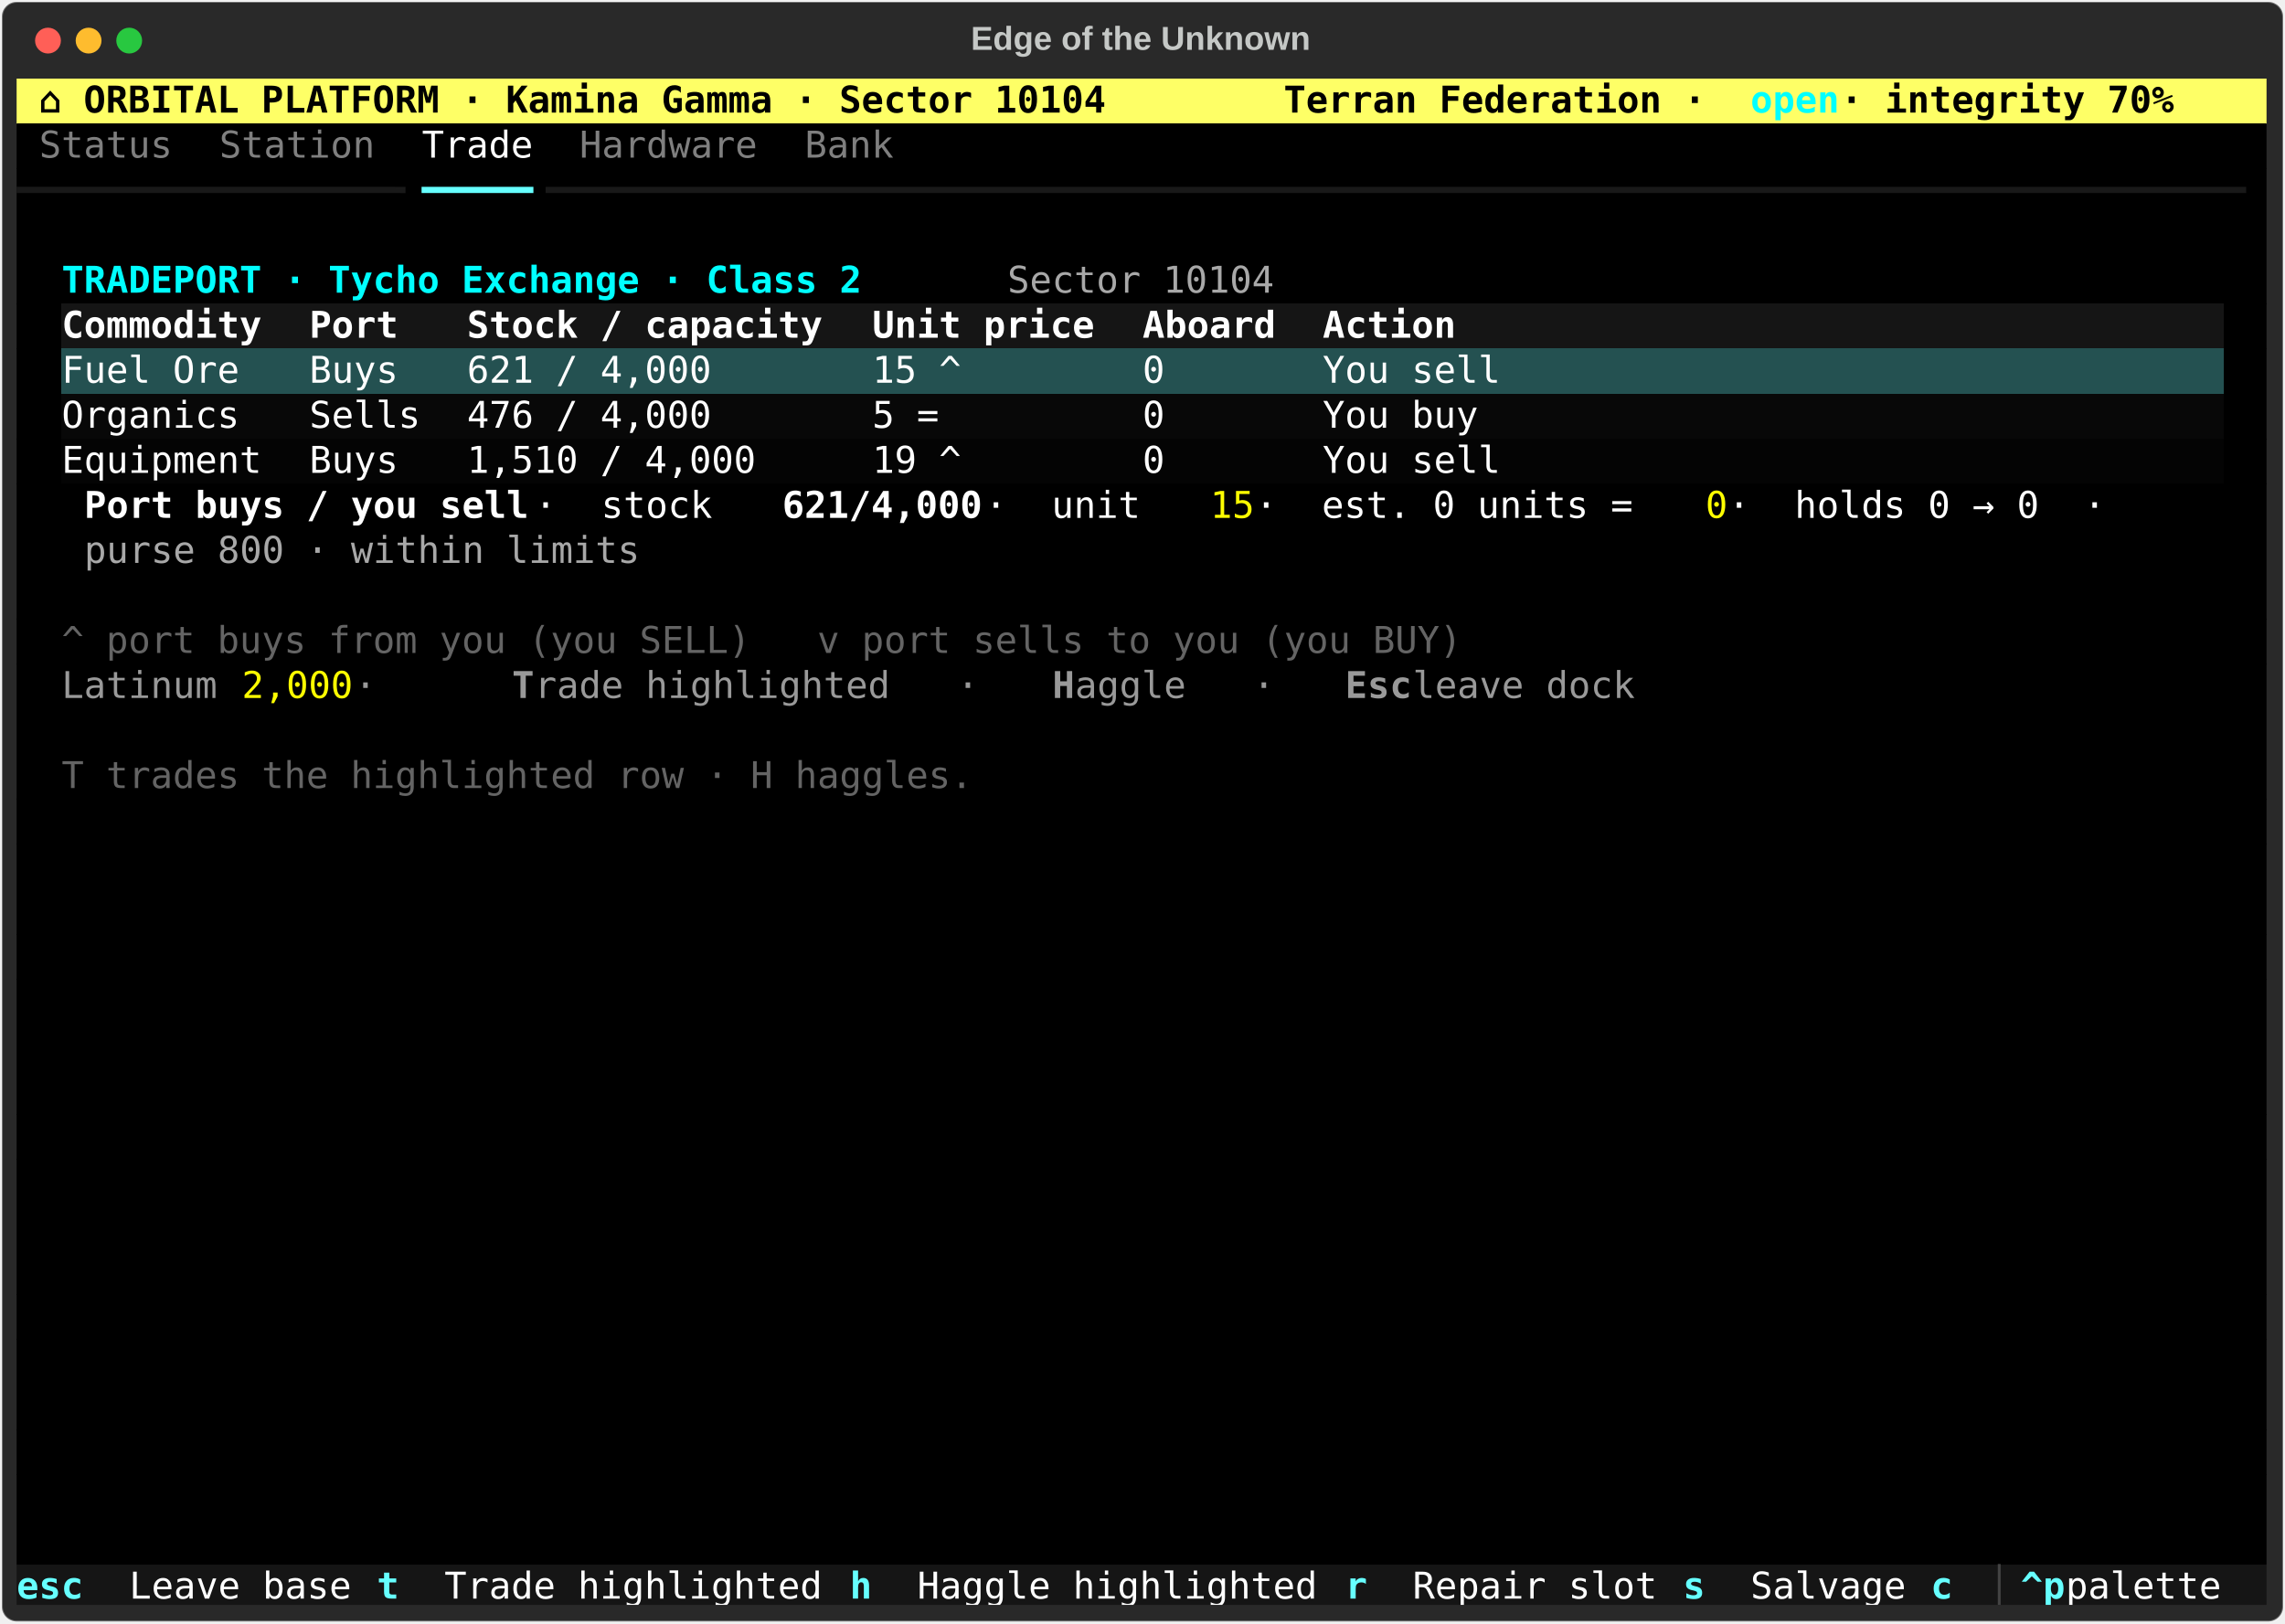
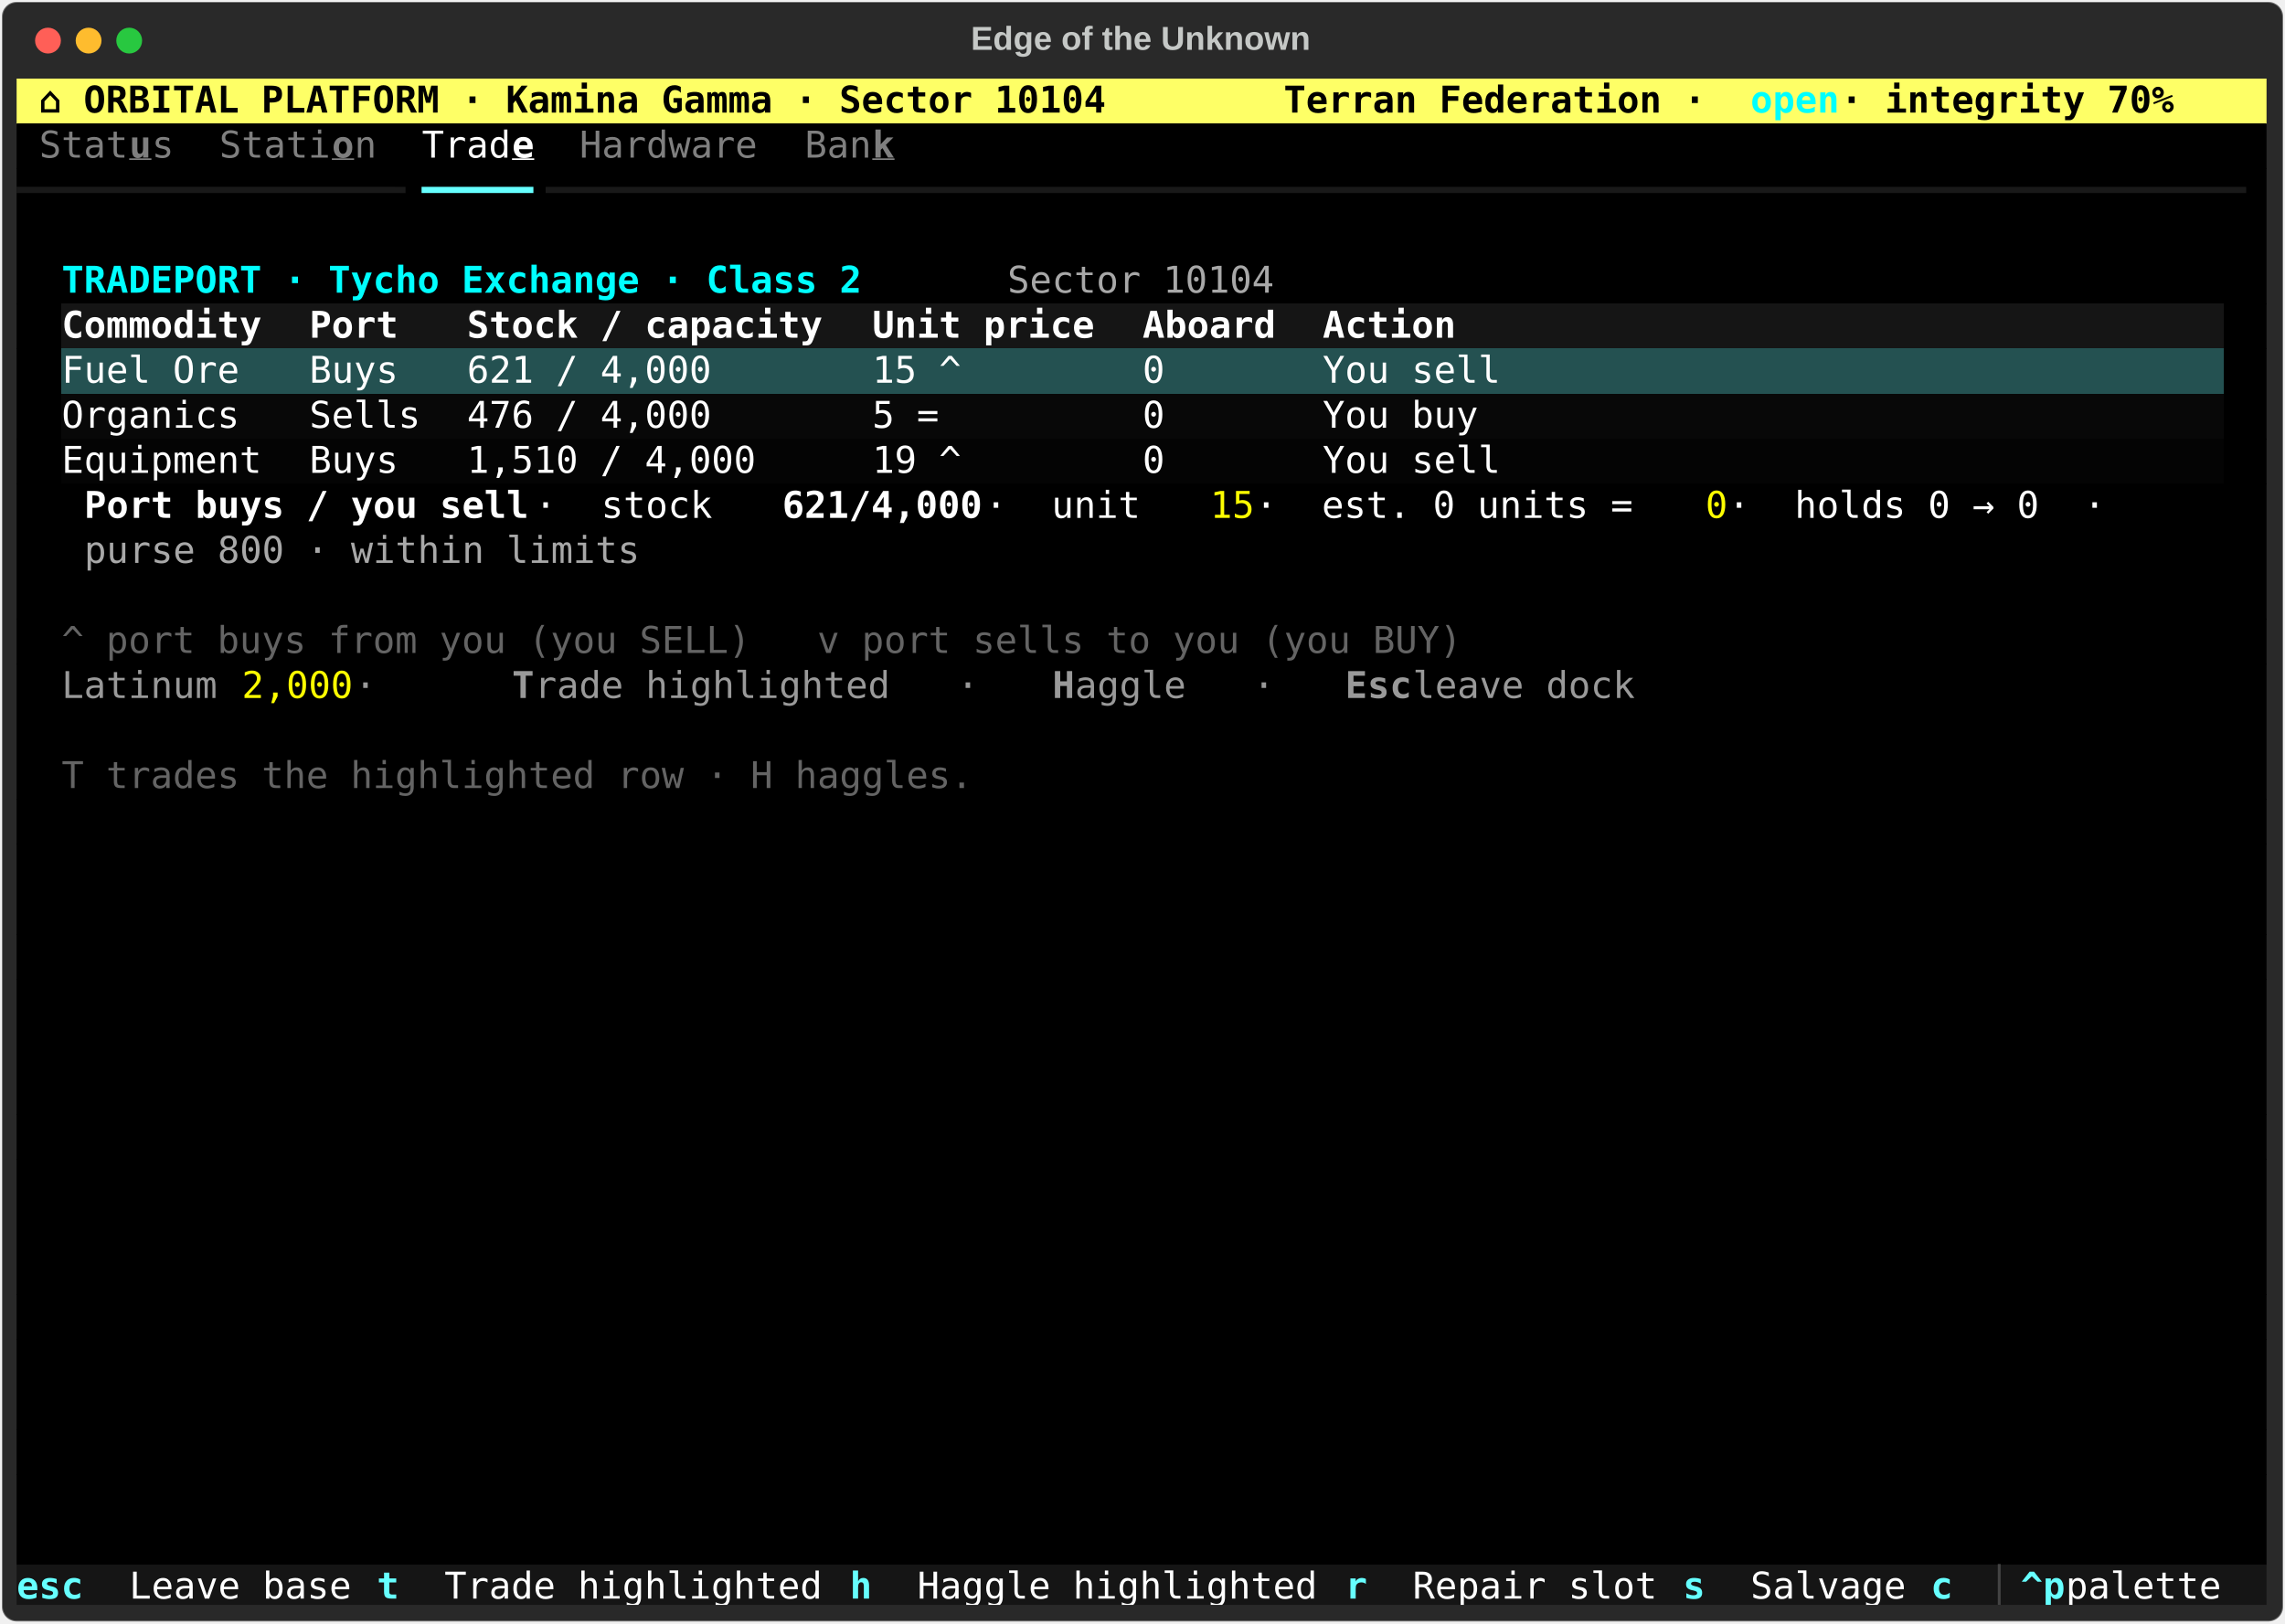
<svg xmlns="http://www.w3.org/2000/svg" class="rich-terminal" viewBox="0 0 1238 879.6">
  <style>

    @font-face {
        font-family: "Fira Code";
        src: local("FiraCode-Regular"),
                url("https://cdnjs.cloudflare.com/ajax/libs/firacode/6.2.0/woff2/FiraCode-Regular.woff2") format("woff2"),
                url("https://cdnjs.cloudflare.com/ajax/libs/firacode/6.2.0/woff/FiraCode-Regular.woff") format("woff");
        font-style: normal;
        font-weight: 400;
    }
    @font-face {
        font-family: "Fira Code";
        src: local("FiraCode-Bold"),
                url("https://cdnjs.cloudflare.com/ajax/libs/firacode/6.2.0/woff2/FiraCode-Bold.woff2") format("woff2"),
                url("https://cdnjs.cloudflare.com/ajax/libs/firacode/6.2.0/woff/FiraCode-Bold.woff") format("woff");
        font-style: bold;
        font-weight: 700;
    }

    .terminal-matrix {
        font-family: Fira Code, monospace;
        font-size: 20px;
        line-height: 24.4px;
        font-variant-east-asian: full-width;
    }

    .terminal-title {
        font-size: 18px;
        font-weight: bold;
        font-family: arial;
    }

    .terminal-r1 { fill: #c5c8c6 }
.terminal-r2 { fill: #000000;font-weight: bold }
.terminal-r3 { fill: #00ffff;font-weight: bold }
.terminal-r4 { fill: #7f7f7f }
- .terminal-r5 { fill: #ffffff }
- .terminal-r6 { fill: #191919 }
- .terminal-r7 { fill: #66ffff }
- .terminal-r8 { fill: #a8a8a8 }
- .terminal-r9 { fill: #ffffff;font-weight: bold }
- .terminal-r10 { fill: #ffff00 }
- .terminal-r11 { fill: #646464 }
- .terminal-r12 { fill: #999999 }
- .terminal-r13 { fill: #999999;font-weight: bold }
- .terminal-r14 { fill: #66ffff;font-weight: bold }
- .terminal-r15 { fill: #434343 }
+ .terminal-r5 { fill: #7f7f7f;font-weight: bold;text-decoration: underline; }
+ .terminal-r6 { fill: #ffffff }
+ .terminal-r7 { fill: #ffffff;font-weight: bold;text-decoration: underline; }
+ .terminal-r8 { fill: #191919 }
+ .terminal-r9 { fill: #66ffff }
+ .terminal-r10 { fill: #a8a8a8 }
+ .terminal-r11 { fill: #ffffff;font-weight: bold }
+ .terminal-r12 { fill: #ffff00 }
+ .terminal-r13 { fill: #646464 }
+ .terminal-r14 { fill: #999999 }
+ .terminal-r15 { fill: #999999;font-weight: bold }
+ .terminal-r16 { fill: #66ffff;font-weight: bold }
+ .terminal-r17 { fill: #434343 }
    </style>
  <defs>
    <clipPath id="terminal-clip-terminal">
      <rect x="0" y="0" width="1219.0" height="828.6" />
    </clipPath>
    <clipPath id="terminal-line-0">
      <rect x="0" y="1.5" width="1220" height="24.65" />
    </clipPath>
    <clipPath id="terminal-line-1">
      <rect x="0" y="25.9" width="1220" height="24.65" />
    </clipPath>
    <clipPath id="terminal-line-2">
      <rect x="0" y="50.3" width="1220" height="24.65" />
    </clipPath>
    <clipPath id="terminal-line-3">
      <rect x="0" y="74.7" width="1220" height="24.65" />
    </clipPath>
    <clipPath id="terminal-line-4">
      <rect x="0" y="99.1" width="1220" height="24.65" />
    </clipPath>
    <clipPath id="terminal-line-5">
      <rect x="0" y="123.5" width="1220" height="24.65" />
    </clipPath>
    <clipPath id="terminal-line-6">
      <rect x="0" y="147.9" width="1220" height="24.65" />
    </clipPath>
    <clipPath id="terminal-line-7">
      <rect x="0" y="172.3" width="1220" height="24.65" />
    </clipPath>
    <clipPath id="terminal-line-8">
      <rect x="0" y="196.7" width="1220" height="24.65" />
    </clipPath>
    <clipPath id="terminal-line-9">
      <rect x="0" y="221.1" width="1220" height="24.65" />
    </clipPath>
    <clipPath id="terminal-line-10">
      <rect x="0" y="245.5" width="1220" height="24.65" />
    </clipPath>
    <clipPath id="terminal-line-11">
      <rect x="0" y="269.9" width="1220" height="24.65" />
    </clipPath>
    <clipPath id="terminal-line-12">
      <rect x="0" y="294.3" width="1220" height="24.65" />
    </clipPath>
    <clipPath id="terminal-line-13">
      <rect x="0" y="318.7" width="1220" height="24.65" />
    </clipPath>
    <clipPath id="terminal-line-14">
      <rect x="0" y="343.1" width="1220" height="24.65" />
    </clipPath>
    <clipPath id="terminal-line-15">
      <rect x="0" y="367.5" width="1220" height="24.65" />
    </clipPath>
    <clipPath id="terminal-line-16">
      <rect x="0" y="391.9" width="1220" height="24.65" />
    </clipPath>
    <clipPath id="terminal-line-17">
      <rect x="0" y="416.3" width="1220" height="24.65" />
    </clipPath>
    <clipPath id="terminal-line-18">
      <rect x="0" y="440.7" width="1220" height="24.65" />
    </clipPath>
    <clipPath id="terminal-line-19">
      <rect x="0" y="465.1" width="1220" height="24.65" />
    </clipPath>
    <clipPath id="terminal-line-20">
      <rect x="0" y="489.5" width="1220" height="24.65" />
    </clipPath>
    <clipPath id="terminal-line-21">
      <rect x="0" y="513.9" width="1220" height="24.65" />
    </clipPath>
    <clipPath id="terminal-line-22">
      <rect x="0" y="538.3" width="1220" height="24.65" />
    </clipPath>
    <clipPath id="terminal-line-23">
      <rect x="0" y="562.7" width="1220" height="24.65" />
    </clipPath>
    <clipPath id="terminal-line-24">
      <rect x="0" y="587.1" width="1220" height="24.65" />
    </clipPath>
    <clipPath id="terminal-line-25">
      <rect x="0" y="611.5" width="1220" height="24.65" />
    </clipPath>
    <clipPath id="terminal-line-26">
      <rect x="0" y="635.9" width="1220" height="24.65" />
    </clipPath>
    <clipPath id="terminal-line-27">
      <rect x="0" y="660.3" width="1220" height="24.65" />
    </clipPath>
    <clipPath id="terminal-line-28">
      <rect x="0" y="684.7" width="1220" height="24.65" />
    </clipPath>
    <clipPath id="terminal-line-29">
      <rect x="0" y="709.1" width="1220" height="24.65" />
    </clipPath>
    <clipPath id="terminal-line-30">
      <rect x="0" y="733.5" width="1220" height="24.65" />
    </clipPath>
    <clipPath id="terminal-line-31">
      <rect x="0" y="757.9" width="1220" height="24.65" />
    </clipPath>
    <clipPath id="terminal-line-32">
      <rect x="0" y="782.3" width="1220" height="24.65" />
    </clipPath>
  </defs>
  <rect fill="#292929" stroke="rgba(255,255,255,0.35)" stroke-width="1" x="1" y="1" width="1236" height="877.6" rx="8" />
  <text class="terminal-title" fill="#c5c8c6" text-anchor="middle" x="618" y="27">Edge of the Unknown</text>
  <g transform="translate(26,22)">
    <circle cx="0" cy="0" r="7" fill="#ff5f57" />
    <circle cx="22" cy="0" r="7" fill="#febc2e" />
    <circle cx="44" cy="0" r="7" fill="#28c840" />
  </g>
  <g transform="translate(9, 41)" clip-path="url(#terminal-clip-terminal)">
    <rect fill="#feff66" x="0" y="1.5" width="12.2" height="24.65" shape-rendering="crispEdges" />
    <rect fill="#feff66" x="12.2" y="1.5" width="927.2" height="24.65" shape-rendering="crispEdges" />
    <rect fill="#feff66" x="939.4" y="1.5" width="48.8" height="24.65" shape-rendering="crispEdges" />
    <rect fill="#feff66" x="988.2" y="1.5" width="195.2" height="24.65" shape-rendering="crispEdges" />
    <rect fill="#feff66" x="1183.4" y="1.5" width="36.6" height="24.65" shape-rendering="crispEdges" />
    <rect fill="#000000" x="0" y="25.9" width="12.2" height="24.65" shape-rendering="crispEdges" />
-     <rect fill="#000000" x="12.2" y="25.9" width="73.2" height="24.65" shape-rendering="crispEdges" />
+     <rect fill="#000000" x="12.2" y="25.9" width="48.8" height="24.65" shape-rendering="crispEdges" />
+     <rect fill="#000000" x="61" y="25.9" width="12.2" height="24.65" shape-rendering="crispEdges" />
+     <rect fill="#000000" x="73.2" y="25.9" width="12.2" height="24.65" shape-rendering="crispEdges" />
    <rect fill="#000000" x="85.4" y="25.9" width="24.4" height="24.65" shape-rendering="crispEdges" />
-     <rect fill="#000000" x="109.8" y="25.9" width="85.4" height="24.65" shape-rendering="crispEdges" />
+     <rect fill="#000000" x="109.8" y="25.9" width="61" height="24.65" shape-rendering="crispEdges" />
+     <rect fill="#000000" x="170.8" y="25.9" width="12.2" height="24.65" shape-rendering="crispEdges" />
+     <rect fill="#000000" x="183" y="25.9" width="12.2" height="24.65" shape-rendering="crispEdges" />
    <rect fill="#000000" x="195.2" y="25.9" width="24.4" height="24.65" shape-rendering="crispEdges" />
-     <rect fill="#000000" x="219.6" y="25.9" width="61" height="24.65" shape-rendering="crispEdges" />
+     <rect fill="#000000" x="219.6" y="25.9" width="48.8" height="24.65" shape-rendering="crispEdges" />
+     <rect fill="#000000" x="268.4" y="25.9" width="12.2" height="24.65" shape-rendering="crispEdges" />
    <rect fill="#000000" x="280.6" y="25.9" width="24.4" height="24.65" shape-rendering="crispEdges" />
    <rect fill="#000000" x="305" y="25.9" width="97.6" height="24.65" shape-rendering="crispEdges" />
    <rect fill="#000000" x="402.6" y="25.9" width="24.4" height="24.65" shape-rendering="crispEdges" />
-     <rect fill="#000000" x="427" y="25.9" width="48.8" height="24.65" shape-rendering="crispEdges" />
+     <rect fill="#000000" x="427" y="25.9" width="36.6" height="24.65" shape-rendering="crispEdges" />
+     <rect fill="#000000" x="463.6" y="25.9" width="12.2" height="24.65" shape-rendering="crispEdges" />
    <rect fill="#000000" x="475.8" y="25.9" width="744.2" height="24.65" shape-rendering="crispEdges" />
    <rect fill="#000000" x="0" y="50.3" width="219.6" height="24.65" shape-rendering="crispEdges" />
    <rect fill="#000000" x="219.6" y="50.3" width="61" height="24.65" shape-rendering="crispEdges" />
    <rect fill="#000000" x="280.6" y="50.3" width="939.4" height="24.65" shape-rendering="crispEdges" />
    <rect fill="#000000" x="0" y="74.7" width="1220" height="24.65" shape-rendering="crispEdges" />
    <rect fill="#000000" x="0" y="99.1" width="24.4" height="24.65" shape-rendering="crispEdges" />
    <rect fill="#000000" x="24.4" y="99.1" width="439.2" height="24.65" shape-rendering="crispEdges" />
    <rect fill="#000000" x="463.6" y="99.1" width="73.2" height="24.65" shape-rendering="crispEdges" />
    <rect fill="#000000" x="536.8" y="99.1" width="146.4" height="24.65" shape-rendering="crispEdges" />
    <rect fill="#000000" x="683.2" y="99.1" width="536.8" height="24.65" shape-rendering="crispEdges" />
    <rect fill="#000000" x="0" y="123.5" width="24.4" height="24.65" shape-rendering="crispEdges" />
    <rect fill="#151515" x="24.4" y="123.5" width="134.2" height="24.65" shape-rendering="crispEdges" />
    <rect fill="#151515" x="158.6" y="123.5" width="85.4" height="24.65" shape-rendering="crispEdges" />
    <rect fill="#151515" x="244" y="123.5" width="219.6" height="24.65" shape-rendering="crispEdges" />
    <rect fill="#151515" x="463.6" y="123.5" width="146.4" height="24.65" shape-rendering="crispEdges" />
    <rect fill="#151515" x="610" y="123.5" width="97.6" height="24.65" shape-rendering="crispEdges" />
    <rect fill="#151515" x="707.6" y="123.5" width="122" height="24.65" shape-rendering="crispEdges" />
    <rect fill="#151515" x="829.6" y="123.5" width="366" height="24.65" shape-rendering="crispEdges" />
    <rect fill="#000000" x="1195.6" y="123.5" width="24.4" height="24.65" shape-rendering="crispEdges" />
    <rect fill="#000000" x="0" y="147.9" width="24.4" height="24.65" shape-rendering="crispEdges" />
    <rect fill="#245151" x="24.4" y="147.9" width="134.2" height="24.65" shape-rendering="crispEdges" />
    <rect fill="#245151" x="158.6" y="147.9" width="85.4" height="24.65" shape-rendering="crispEdges" />
    <rect fill="#245151" x="244" y="147.9" width="219.6" height="24.65" shape-rendering="crispEdges" />
    <rect fill="#245151" x="463.6" y="147.9" width="146.4" height="24.65" shape-rendering="crispEdges" />
    <rect fill="#245151" x="610" y="147.9" width="97.6" height="24.65" shape-rendering="crispEdges" />
    <rect fill="#245151" x="707.6" y="147.9" width="122" height="24.65" shape-rendering="crispEdges" />
    <rect fill="#245151" x="829.6" y="147.9" width="366" height="24.65" shape-rendering="crispEdges" />
    <rect fill="#000000" x="1195.6" y="147.9" width="24.4" height="24.65" shape-rendering="crispEdges" />
    <rect fill="#000000" x="0" y="172.3" width="24.4" height="24.65" shape-rendering="crispEdges" />
    <rect fill="#080808" x="24.4" y="172.3" width="134.2" height="24.65" shape-rendering="crispEdges" />
    <rect fill="#080808" x="158.6" y="172.3" width="85.4" height="24.65" shape-rendering="crispEdges" />
    <rect fill="#080808" x="244" y="172.3" width="219.6" height="24.65" shape-rendering="crispEdges" />
    <rect fill="#080808" x="463.6" y="172.3" width="146.4" height="24.65" shape-rendering="crispEdges" />
    <rect fill="#080808" x="610" y="172.3" width="97.6" height="24.65" shape-rendering="crispEdges" />
    <rect fill="#080808" x="707.6" y="172.3" width="122" height="24.65" shape-rendering="crispEdges" />
    <rect fill="#080808" x="829.6" y="172.3" width="366" height="24.65" shape-rendering="crispEdges" />
    <rect fill="#000000" x="1195.6" y="172.3" width="24.4" height="24.65" shape-rendering="crispEdges" />
    <rect fill="#000000" x="0" y="196.7" width="24.4" height="24.65" shape-rendering="crispEdges" />
    <rect fill="#040404" x="24.4" y="196.7" width="134.2" height="24.65" shape-rendering="crispEdges" />
    <rect fill="#040404" x="158.6" y="196.7" width="85.4" height="24.65" shape-rendering="crispEdges" />
    <rect fill="#040404" x="244" y="196.7" width="219.6" height="24.65" shape-rendering="crispEdges" />
    <rect fill="#040404" x="463.6" y="196.7" width="146.4" height="24.65" shape-rendering="crispEdges" />
    <rect fill="#040404" x="610" y="196.7" width="97.6" height="24.65" shape-rendering="crispEdges" />
    <rect fill="#040404" x="707.6" y="196.7" width="122" height="24.65" shape-rendering="crispEdges" />
    <rect fill="#040404" x="829.6" y="196.7" width="366" height="24.65" shape-rendering="crispEdges" />
    <rect fill="#000000" x="1195.6" y="196.7" width="24.4" height="24.65" shape-rendering="crispEdges" />
    <rect fill="#000000" x="0" y="221.1" width="36.6" height="24.65" shape-rendering="crispEdges" />
    <rect fill="#000000" x="36.6" y="221.1" width="244" height="24.65" shape-rendering="crispEdges" />
    <rect fill="#000000" x="280.6" y="221.1" width="134.2" height="24.65" shape-rendering="crispEdges" />
    <rect fill="#000000" x="414.8" y="221.1" width="109.8" height="24.65" shape-rendering="crispEdges" />
    <rect fill="#000000" x="524.6" y="221.1" width="122" height="24.65" shape-rendering="crispEdges" />
    <rect fill="#000000" x="646.6" y="221.1" width="24.4" height="24.65" shape-rendering="crispEdges" />
    <rect fill="#000000" x="671" y="221.1" width="244" height="24.65" shape-rendering="crispEdges" />
    <rect fill="#000000" x="915" y="221.1" width="12.2" height="24.65" shape-rendering="crispEdges" />
    <rect fill="#000000" x="927.2" y="221.1" width="231.8" height="24.65" shape-rendering="crispEdges" />
    <rect fill="#000000" x="1159" y="221.1" width="61" height="24.65" shape-rendering="crispEdges" />
    <rect fill="#000000" x="0" y="245.5" width="36.6" height="24.65" shape-rendering="crispEdges" />
    <rect fill="#000000" x="36.6" y="245.5" width="305" height="24.65" shape-rendering="crispEdges" />
    <rect fill="#000000" x="341.6" y="245.5" width="878.4" height="24.65" shape-rendering="crispEdges" />
    <rect fill="#000000" x="0" y="269.9" width="1220" height="24.65" shape-rendering="crispEdges" />
    <rect fill="#000000" x="0" y="294.3" width="24.4" height="24.65" shape-rendering="crispEdges" />
    <rect fill="#000000" x="24.4" y="294.3" width="768.6" height="24.65" shape-rendering="crispEdges" />
    <rect fill="#000000" x="793" y="294.3" width="427" height="24.65" shape-rendering="crispEdges" />
    <rect fill="#000000" x="0" y="318.7" width="24.4" height="24.65" shape-rendering="crispEdges" />
    <rect fill="#000000" x="24.4" y="318.7" width="97.6" height="24.65" shape-rendering="crispEdges" />
    <rect fill="#000000" x="122" y="318.7" width="61" height="24.65" shape-rendering="crispEdges" />
    <rect fill="#000000" x="183" y="318.7" width="85.4" height="24.65" shape-rendering="crispEdges" />
    <rect fill="#000000" x="268.4" y="318.7" width="12.2" height="24.65" shape-rendering="crispEdges" />
    <rect fill="#000000" x="280.6" y="318.7" width="280.6" height="24.65" shape-rendering="crispEdges" />
    <rect fill="#000000" x="561.2" y="318.7" width="12.2" height="24.65" shape-rendering="crispEdges" />
    <rect fill="#000000" x="573.4" y="318.7" width="146.4" height="24.65" shape-rendering="crispEdges" />
    <rect fill="#000000" x="719.8" y="318.7" width="36.6" height="24.65" shape-rendering="crispEdges" />
    <rect fill="#000000" x="756.4" y="318.7" width="134.2" height="24.65" shape-rendering="crispEdges" />
    <rect fill="#000000" x="890.6" y="318.7" width="329.4" height="24.65" shape-rendering="crispEdges" />
    <rect fill="#000000" x="0" y="343.1" width="1220" height="24.65" shape-rendering="crispEdges" />
    <rect fill="#000000" x="0" y="367.5" width="24.4" height="24.65" shape-rendering="crispEdges" />
    <rect fill="#000000" x="24.4" y="367.5" width="500.2" height="24.65" shape-rendering="crispEdges" />
    <rect fill="#000000" x="524.6" y="367.5" width="695.4" height="24.65" shape-rendering="crispEdges" />
    <rect fill="#000000" x="0" y="391.9" width="1220" height="24.65" shape-rendering="crispEdges" />
    <rect fill="#000000" x="0" y="416.3" width="1220" height="24.65" shape-rendering="crispEdges" />
    <rect fill="#000000" x="0" y="440.7" width="1220" height="24.65" shape-rendering="crispEdges" />
    <rect fill="#000000" x="0" y="465.1" width="1220" height="24.65" shape-rendering="crispEdges" />
    <rect fill="#000000" x="0" y="489.5" width="1220" height="24.65" shape-rendering="crispEdges" />
    <rect fill="#000000" x="0" y="513.9" width="1220" height="24.65" shape-rendering="crispEdges" />
    <rect fill="#000000" x="0" y="538.3" width="1220" height="24.65" shape-rendering="crispEdges" />
    <rect fill="#000000" x="0" y="562.7" width="1220" height="24.65" shape-rendering="crispEdges" />
    <rect fill="#000000" x="0" y="587.1" width="1220" height="24.65" shape-rendering="crispEdges" />
    <rect fill="#000000" x="0" y="611.5" width="1220" height="24.65" shape-rendering="crispEdges" />
    <rect fill="#000000" x="0" y="635.9" width="1220" height="24.65" shape-rendering="crispEdges" />
    <rect fill="#000000" x="0" y="660.3" width="1220" height="24.65" shape-rendering="crispEdges" />
    <rect fill="#000000" x="0" y="684.7" width="1220" height="24.65" shape-rendering="crispEdges" />
    <rect fill="#000000" x="0" y="709.1" width="1220" height="24.65" shape-rendering="crispEdges" />
    <rect fill="#000000" x="0" y="733.5" width="1220" height="24.65" shape-rendering="crispEdges" />
    <rect fill="#000000" x="0" y="757.9" width="1220" height="24.65" shape-rendering="crispEdges" />
    <rect fill="#000000" x="0" y="782.3" width="1220" height="24.65" shape-rendering="crispEdges" />
    <rect fill="#151515" x="0" y="806.7" width="61" height="24.65" shape-rendering="crispEdges" />
    <rect fill="#151515" x="61" y="806.7" width="134.2" height="24.65" shape-rendering="crispEdges" />
    <rect fill="#151515" x="195.2" y="806.7" width="36.6" height="24.65" shape-rendering="crispEdges" />
    <rect fill="#151515" x="231.8" y="806.7" width="219.6" height="24.65" shape-rendering="crispEdges" />
    <rect fill="#151515" x="451.4" y="806.7" width="36.6" height="24.65" shape-rendering="crispEdges" />
    <rect fill="#151515" x="488" y="806.7" width="231.8" height="24.65" shape-rendering="crispEdges" />
    <rect fill="#151515" x="719.8" y="806.7" width="36.6" height="24.65" shape-rendering="crispEdges" />
    <rect fill="#151515" x="756.4" y="806.7" width="146.4" height="24.65" shape-rendering="crispEdges" />
    <rect fill="#151515" x="902.8" y="806.7" width="36.6" height="24.65" shape-rendering="crispEdges" />
    <rect fill="#151515" x="939.4" y="806.7" width="97.6" height="24.65" shape-rendering="crispEdges" />
    <rect fill="#151515" x="1037" y="806.7" width="36.6" height="24.65" shape-rendering="crispEdges" />
    <rect fill="#151515" x="1073.6" y="806.7" width="12.2" height="24.65" shape-rendering="crispEdges" />
    <rect fill="#151515" x="1085.8" y="806.7" width="24.4" height="24.65" shape-rendering="crispEdges" />
    <rect fill="#151515" x="1110.2" y="806.7" width="97.6" height="24.65" shape-rendering="crispEdges" />
    <rect fill="#151515" x="1207.8" y="806.7" width="12.2" height="24.65" shape-rendering="crispEdges" />
    <g class="terminal-matrix">
      <text class="terminal-r2" x="12.2" y="20" textLength="927.2" clip-path="url(#terminal-line-0)">⌂ ORBITAL PLATFORM · Kamina Gamma · Sector 10104        Terran Federation · </text>
      <text class="terminal-r3" x="939.4" y="20" textLength="48.8" clip-path="url(#terminal-line-0)">open</text>
      <text class="terminal-r2" x="988.2" y="20" textLength="195.2" clip-path="url(#terminal-line-0)"> · integrity 70%</text>
      <text class="terminal-r1" x="1220" y="20" textLength="12.2" clip-path="url(#terminal-line-0)">
</text>
-       <text class="terminal-r4" x="12.2" y="44.4" textLength="73.2" clip-path="url(#terminal-line-1)">Status</text>
-       <text class="terminal-r4" x="109.8" y="44.4" textLength="85.4" clip-path="url(#terminal-line-1)">Station</text>
-       <text class="terminal-r5" x="219.6" y="44.4" textLength="61" clip-path="url(#terminal-line-1)">Trade</text>
+       <text class="terminal-r4" x="12.2" y="44.4" textLength="48.8" clip-path="url(#terminal-line-1)">Stat</text>
+       <text class="terminal-r5" x="61" y="44.4" textLength="12.2" clip-path="url(#terminal-line-1)">u</text>
+       <text class="terminal-r4" x="73.2" y="44.4" textLength="12.2" clip-path="url(#terminal-line-1)">s</text>
+       <text class="terminal-r4" x="109.8" y="44.4" textLength="61" clip-path="url(#terminal-line-1)">Stati</text>
+       <text class="terminal-r5" x="170.8" y="44.4" textLength="12.2" clip-path="url(#terminal-line-1)">o</text>
+       <text class="terminal-r4" x="183" y="44.4" textLength="12.2" clip-path="url(#terminal-line-1)">n</text>
+       <text class="terminal-r6" x="219.6" y="44.4" textLength="48.8" clip-path="url(#terminal-line-1)">Trad</text>
+       <text class="terminal-r7" x="268.4" y="44.4" textLength="12.2" clip-path="url(#terminal-line-1)">e</text>
      <text class="terminal-r4" x="305" y="44.4" textLength="97.6" clip-path="url(#terminal-line-1)">Hardware</text>
-       <text class="terminal-r4" x="427" y="44.4" textLength="48.8" clip-path="url(#terminal-line-1)">Bank</text>
+       <text class="terminal-r4" x="427" y="44.4" textLength="36.6" clip-path="url(#terminal-line-1)">Ban</text>
+       <text class="terminal-r5" x="463.6" y="44.4" textLength="12.2" clip-path="url(#terminal-line-1)">k</text>
      <text class="terminal-r1" x="1220" y="44.4" textLength="12.2" clip-path="url(#terminal-line-1)">
</text>
-       <text class="terminal-r6" x="0" y="68.8" textLength="219.6" clip-path="url(#terminal-line-2)">━━━━━━━━━━━━━━━━━╸</text>
-       <text class="terminal-r7" x="219.6" y="68.8" textLength="61" clip-path="url(#terminal-line-2)">━━━━━</text>
-       <text class="terminal-r6" x="280.6" y="68.8" textLength="939.4" clip-path="url(#terminal-line-2)">╺━━━━━━━━━━━━━━━━━━━━━━━━━━━━━━━━━━━━━━━━━━━━━━━━━━━━━━━━━━━━━━━━━━━━━━━━━━━━</text>
+       <text class="terminal-r8" x="0" y="68.8" textLength="219.6" clip-path="url(#terminal-line-2)">━━━━━━━━━━━━━━━━━╸</text>
+       <text class="terminal-r9" x="219.6" y="68.8" textLength="61" clip-path="url(#terminal-line-2)">━━━━━</text>
+       <text class="terminal-r8" x="280.6" y="68.8" textLength="939.4" clip-path="url(#terminal-line-2)">╺━━━━━━━━━━━━━━━━━━━━━━━━━━━━━━━━━━━━━━━━━━━━━━━━━━━━━━━━━━━━━━━━━━━━━━━━━━━━</text>
      <text class="terminal-r1" x="1220" y="68.8" textLength="12.2" clip-path="url(#terminal-line-2)">
</text>
      <text class="terminal-r1" x="1220" y="93.2" textLength="12.2" clip-path="url(#terminal-line-3)">
</text>
      <text class="terminal-r3" x="24.4" y="117.6" textLength="439.2" clip-path="url(#terminal-line-4)">TRADEPORT · Tycho Exchange · Class 2</text>
-       <text class="terminal-r8" x="536.8" y="117.6" textLength="146.4" clip-path="url(#terminal-line-4)">Sector 10104</text>
+       <text class="terminal-r10" x="536.8" y="117.6" textLength="146.4" clip-path="url(#terminal-line-4)">Sector 10104</text>
      <text class="terminal-r1" x="1220" y="117.6" textLength="12.2" clip-path="url(#terminal-line-4)">
</text>
-       <text class="terminal-r9" x="24.4" y="142" textLength="134.2" clip-path="url(#terminal-line-5)"> Commodity </text>
-       <text class="terminal-r9" x="158.6" y="142" textLength="85.4" clip-path="url(#terminal-line-5)"> Port  </text>
-       <text class="terminal-r9" x="244" y="142" textLength="219.6" clip-path="url(#terminal-line-5)"> Stock / capacity </text>
-       <text class="terminal-r9" x="463.6" y="142" textLength="146.4" clip-path="url(#terminal-line-5)"> Unit price </text>
-       <text class="terminal-r9" x="610" y="142" textLength="97.6" clip-path="url(#terminal-line-5)"> Aboard </text>
-       <text class="terminal-r9" x="707.6" y="142" textLength="122" clip-path="url(#terminal-line-5)"> Action   </text>
+       <text class="terminal-r11" x="24.4" y="142" textLength="134.2" clip-path="url(#terminal-line-5)"> Commodity </text>
+       <text class="terminal-r11" x="158.6" y="142" textLength="85.4" clip-path="url(#terminal-line-5)"> Port  </text>
+       <text class="terminal-r11" x="244" y="142" textLength="219.6" clip-path="url(#terminal-line-5)"> Stock / capacity </text>
+       <text class="terminal-r11" x="463.6" y="142" textLength="146.4" clip-path="url(#terminal-line-5)"> Unit price </text>
+       <text class="terminal-r11" x="610" y="142" textLength="97.6" clip-path="url(#terminal-line-5)"> Aboard </text>
+       <text class="terminal-r11" x="707.6" y="142" textLength="122" clip-path="url(#terminal-line-5)"> Action   </text>
      <text class="terminal-r1" x="1220" y="142" textLength="12.2" clip-path="url(#terminal-line-5)">
</text>
-       <text class="terminal-r5" x="24.4" y="166.4" textLength="134.2" clip-path="url(#terminal-line-6)"> Fuel Ore  </text>
-       <text class="terminal-r5" x="158.6" y="166.4" textLength="85.4" clip-path="url(#terminal-line-6)"> Buys  </text>
-       <text class="terminal-r5" x="244" y="166.4" textLength="219.6" clip-path="url(#terminal-line-6)"> 621 / 4,000      </text>
-       <text class="terminal-r5" x="463.6" y="166.4" textLength="146.4" clip-path="url(#terminal-line-6)"> 15 ^       </text>
-       <text class="terminal-r5" x="610" y="166.4" textLength="97.6" clip-path="url(#terminal-line-6)"> 0      </text>
-       <text class="terminal-r5" x="707.6" y="166.4" textLength="122" clip-path="url(#terminal-line-6)"> You sell </text>
+       <text class="terminal-r6" x="24.4" y="166.4" textLength="134.2" clip-path="url(#terminal-line-6)"> Fuel Ore  </text>
+       <text class="terminal-r6" x="158.6" y="166.4" textLength="85.4" clip-path="url(#terminal-line-6)"> Buys  </text>
+       <text class="terminal-r6" x="244" y="166.4" textLength="219.6" clip-path="url(#terminal-line-6)"> 621 / 4,000      </text>
+       <text class="terminal-r6" x="463.6" y="166.4" textLength="146.4" clip-path="url(#terminal-line-6)"> 15 ^       </text>
+       <text class="terminal-r6" x="610" y="166.4" textLength="97.6" clip-path="url(#terminal-line-6)"> 0      </text>
+       <text class="terminal-r6" x="707.6" y="166.4" textLength="122" clip-path="url(#terminal-line-6)"> You sell </text>
      <text class="terminal-r1" x="1220" y="166.4" textLength="12.2" clip-path="url(#terminal-line-6)">
</text>
-       <text class="terminal-r5" x="24.4" y="190.8" textLength="134.2" clip-path="url(#terminal-line-7)"> Organics  </text>
-       <text class="terminal-r5" x="158.6" y="190.8" textLength="85.4" clip-path="url(#terminal-line-7)"> Sells </text>
-       <text class="terminal-r5" x="244" y="190.8" textLength="219.6" clip-path="url(#terminal-line-7)"> 476 / 4,000      </text>
-       <text class="terminal-r5" x="463.6" y="190.8" textLength="146.4" clip-path="url(#terminal-line-7)"> 5 =        </text>
-       <text class="terminal-r5" x="610" y="190.8" textLength="97.6" clip-path="url(#terminal-line-7)"> 0      </text>
-       <text class="terminal-r5" x="707.6" y="190.8" textLength="122" clip-path="url(#terminal-line-7)"> You buy  </text>
+       <text class="terminal-r6" x="24.4" y="190.8" textLength="134.2" clip-path="url(#terminal-line-7)"> Organics  </text>
+       <text class="terminal-r6" x="158.6" y="190.8" textLength="85.4" clip-path="url(#terminal-line-7)"> Sells </text>
+       <text class="terminal-r6" x="244" y="190.8" textLength="219.6" clip-path="url(#terminal-line-7)"> 476 / 4,000      </text>
+       <text class="terminal-r6" x="463.6" y="190.8" textLength="146.4" clip-path="url(#terminal-line-7)"> 5 =        </text>
+       <text class="terminal-r6" x="610" y="190.8" textLength="97.6" clip-path="url(#terminal-line-7)"> 0      </text>
+       <text class="terminal-r6" x="707.6" y="190.8" textLength="122" clip-path="url(#terminal-line-7)"> You buy  </text>
      <text class="terminal-r1" x="1220" y="190.8" textLength="12.2" clip-path="url(#terminal-line-7)">
</text>
-       <text class="terminal-r5" x="24.4" y="215.2" textLength="134.2" clip-path="url(#terminal-line-8)"> Equipment </text>
-       <text class="terminal-r5" x="158.6" y="215.2" textLength="85.4" clip-path="url(#terminal-line-8)"> Buys  </text>
-       <text class="terminal-r5" x="244" y="215.2" textLength="219.6" clip-path="url(#terminal-line-8)"> 1,510 / 4,000    </text>
-       <text class="terminal-r5" x="463.6" y="215.2" textLength="146.4" clip-path="url(#terminal-line-8)"> 19 ^       </text>
-       <text class="terminal-r5" x="610" y="215.2" textLength="97.6" clip-path="url(#terminal-line-8)"> 0      </text>
-       <text class="terminal-r5" x="707.6" y="215.2" textLength="122" clip-path="url(#terminal-line-8)"> You sell </text>
+       <text class="terminal-r6" x="24.4" y="215.2" textLength="134.2" clip-path="url(#terminal-line-8)"> Equipment </text>
+       <text class="terminal-r6" x="158.6" y="215.2" textLength="85.4" clip-path="url(#terminal-line-8)"> Buys  </text>
+       <text class="terminal-r6" x="244" y="215.2" textLength="219.6" clip-path="url(#terminal-line-8)"> 1,510 / 4,000    </text>
+       <text class="terminal-r6" x="463.6" y="215.2" textLength="146.4" clip-path="url(#terminal-line-8)"> 19 ^       </text>
+       <text class="terminal-r6" x="610" y="215.2" textLength="97.6" clip-path="url(#terminal-line-8)"> 0      </text>
+       <text class="terminal-r6" x="707.6" y="215.2" textLength="122" clip-path="url(#terminal-line-8)"> You sell </text>
      <text class="terminal-r1" x="1220" y="215.2" textLength="12.2" clip-path="url(#terminal-line-8)">
</text>
-       <text class="terminal-r9" x="36.6" y="239.6" textLength="244" clip-path="url(#terminal-line-9)">Port buys / you sell</text>
-       <text class="terminal-r5" x="280.6" y="239.6" textLength="134.2" clip-path="url(#terminal-line-9)">  ·  stock </text>
-       <text class="terminal-r9" x="414.8" y="239.6" textLength="109.8" clip-path="url(#terminal-line-9)">621/4,000</text>
-       <text class="terminal-r5" x="524.6" y="239.6" textLength="122" clip-path="url(#terminal-line-9)">  ·  unit </text>
-       <text class="terminal-r10" x="646.6" y="239.6" textLength="24.4" clip-path="url(#terminal-line-9)">15</text>
-       <text class="terminal-r5" x="671" y="239.6" textLength="244" clip-path="url(#terminal-line-9)">  ·  est. 0 units = </text>
-       <text class="terminal-r10" x="915" y="239.6" textLength="12.2" clip-path="url(#terminal-line-9)">0</text>
-       <text class="terminal-r5" x="927.2" y="239.6" textLength="231.8" clip-path="url(#terminal-line-9)">  ·  holds 0 → 0  ·</text>
+       <text class="terminal-r11" x="36.6" y="239.6" textLength="244" clip-path="url(#terminal-line-9)">Port buys / you sell</text>
+       <text class="terminal-r6" x="280.6" y="239.6" textLength="134.2" clip-path="url(#terminal-line-9)">  ·  stock </text>
+       <text class="terminal-r11" x="414.8" y="239.6" textLength="109.8" clip-path="url(#terminal-line-9)">621/4,000</text>
+       <text class="terminal-r6" x="524.6" y="239.6" textLength="122" clip-path="url(#terminal-line-9)">  ·  unit </text>
+       <text class="terminal-r12" x="646.6" y="239.6" textLength="24.4" clip-path="url(#terminal-line-9)">15</text>
+       <text class="terminal-r6" x="671" y="239.6" textLength="244" clip-path="url(#terminal-line-9)">  ·  est. 0 units = </text>
+       <text class="terminal-r12" x="915" y="239.6" textLength="12.2" clip-path="url(#terminal-line-9)">0</text>
+       <text class="terminal-r6" x="927.2" y="239.6" textLength="231.8" clip-path="url(#terminal-line-9)">  ·  holds 0 → 0  ·</text>
      <text class="terminal-r1" x="1220" y="239.6" textLength="12.2" clip-path="url(#terminal-line-9)">
</text>
-       <text class="terminal-r8" x="36.6" y="264" textLength="305" clip-path="url(#terminal-line-10)">purse 800 · within limits</text>
+       <text class="terminal-r10" x="36.6" y="264" textLength="305" clip-path="url(#terminal-line-10)">purse 800 · within limits</text>
      <text class="terminal-r1" x="1220" y="264" textLength="12.2" clip-path="url(#terminal-line-10)">
</text>
      <text class="terminal-r1" x="1220" y="288.4" textLength="12.2" clip-path="url(#terminal-line-11)">
</text>
-       <text class="terminal-r11" x="24.4" y="312.8" textLength="768.6" clip-path="url(#terminal-line-12)">^ port buys from you (you SELL)   v port sells to you (you BUY)</text>
+       <text class="terminal-r13" x="24.4" y="312.8" textLength="768.6" clip-path="url(#terminal-line-12)">^ port buys from you (you SELL)   v port sells to you (you BUY)</text>
      <text class="terminal-r1" x="1220" y="312.8" textLength="12.2" clip-path="url(#terminal-line-12)">
</text>
-       <text class="terminal-r12" x="24.4" y="337.2" textLength="97.6" clip-path="url(#terminal-line-13)">Latinum </text>
-       <text class="terminal-r10" x="122" y="337.2" textLength="61" clip-path="url(#terminal-line-13)">2,000</text>
-       <text class="terminal-r12" x="183" y="337.2" textLength="85.4" clip-path="url(#terminal-line-13)">   ·   </text>
-       <text class="terminal-r13" x="268.4" y="337.2" textLength="12.2" clip-path="url(#terminal-line-13)">T</text>
-       <text class="terminal-r12" x="280.6" y="337.2" textLength="280.6" clip-path="url(#terminal-line-13)">rade highlighted   ·   </text>
-       <text class="terminal-r13" x="561.2" y="337.2" textLength="12.2" clip-path="url(#terminal-line-13)">H</text>
-       <text class="terminal-r12" x="573.4" y="337.2" textLength="146.4" clip-path="url(#terminal-line-13)">aggle   ·   </text>
-       <text class="terminal-r13" x="719.8" y="337.2" textLength="36.6" clip-path="url(#terminal-line-13)">Esc</text>
-       <text class="terminal-r12" x="756.4" y="337.2" textLength="134.2" clip-path="url(#terminal-line-13)"> leave dock</text>
+       <text class="terminal-r14" x="24.4" y="337.2" textLength="97.6" clip-path="url(#terminal-line-13)">Latinum </text>
+       <text class="terminal-r12" x="122" y="337.2" textLength="61" clip-path="url(#terminal-line-13)">2,000</text>
+       <text class="terminal-r14" x="183" y="337.2" textLength="85.4" clip-path="url(#terminal-line-13)">   ·   </text>
+       <text class="terminal-r15" x="268.4" y="337.2" textLength="12.2" clip-path="url(#terminal-line-13)">T</text>
+       <text class="terminal-r14" x="280.6" y="337.2" textLength="280.6" clip-path="url(#terminal-line-13)">rade highlighted   ·   </text>
+       <text class="terminal-r15" x="561.2" y="337.2" textLength="12.2" clip-path="url(#terminal-line-13)">H</text>
+       <text class="terminal-r14" x="573.4" y="337.2" textLength="146.4" clip-path="url(#terminal-line-13)">aggle   ·   </text>
+       <text class="terminal-r15" x="719.8" y="337.2" textLength="36.6" clip-path="url(#terminal-line-13)">Esc</text>
+       <text class="terminal-r14" x="756.4" y="337.2" textLength="134.2" clip-path="url(#terminal-line-13)"> leave dock</text>
      <text class="terminal-r1" x="1220" y="337.2" textLength="12.2" clip-path="url(#terminal-line-13)">
</text>
      <text class="terminal-r1" x="1220" y="361.6" textLength="12.2" clip-path="url(#terminal-line-14)">
</text>
-       <text class="terminal-r11" x="24.4" y="386" textLength="500.2" clip-path="url(#terminal-line-15)">T trades the highlighted row · H haggles.</text>
+       <text class="terminal-r13" x="24.4" y="386" textLength="500.2" clip-path="url(#terminal-line-15)">T trades the highlighted row · H haggles.</text>
      <text class="terminal-r1" x="1220" y="386" textLength="12.2" clip-path="url(#terminal-line-15)">
</text>
      <text class="terminal-r1" x="1220" y="410.4" textLength="12.2" clip-path="url(#terminal-line-16)">
</text>
      <text class="terminal-r1" x="1220" y="434.8" textLength="12.2" clip-path="url(#terminal-line-17)">
</text>
      <text class="terminal-r1" x="1220" y="459.2" textLength="12.2" clip-path="url(#terminal-line-18)">
</text>
      <text class="terminal-r1" x="1220" y="483.6" textLength="12.2" clip-path="url(#terminal-line-19)">
</text>
      <text class="terminal-r1" x="1220" y="508" textLength="12.2" clip-path="url(#terminal-line-20)">
</text>
      <text class="terminal-r1" x="1220" y="532.4" textLength="12.2" clip-path="url(#terminal-line-21)">
</text>
      <text class="terminal-r1" x="1220" y="556.8" textLength="12.2" clip-path="url(#terminal-line-22)">
</text>
      <text class="terminal-r1" x="1220" y="581.2" textLength="12.2" clip-path="url(#terminal-line-23)">
</text>
      <text class="terminal-r1" x="1220" y="605.6" textLength="12.2" clip-path="url(#terminal-line-24)">
</text>
      <text class="terminal-r1" x="1220" y="630" textLength="12.2" clip-path="url(#terminal-line-25)">
</text>
      <text class="terminal-r1" x="1220" y="654.4" textLength="12.2" clip-path="url(#terminal-line-26)">
</text>
      <text class="terminal-r1" x="1220" y="678.8" textLength="12.2" clip-path="url(#terminal-line-27)">
</text>
      <text class="terminal-r1" x="1220" y="703.2" textLength="12.2" clip-path="url(#terminal-line-28)">
</text>
      <text class="terminal-r1" x="1220" y="727.6" textLength="12.2" clip-path="url(#terminal-line-29)">
</text>
      <text class="terminal-r1" x="1220" y="752" textLength="12.2" clip-path="url(#terminal-line-30)">
</text>
      <text class="terminal-r1" x="1220" y="776.4" textLength="12.2" clip-path="url(#terminal-line-31)">
</text>
      <text class="terminal-r1" x="1220" y="800.8" textLength="12.2" clip-path="url(#terminal-line-32)">
</text>
-       <text class="terminal-r14" x="0" y="825.2" textLength="61" clip-path="url(#terminal-line-33)"> esc </text>
-       <text class="terminal-r5" x="61" y="825.2" textLength="134.2" clip-path="url(#terminal-line-33)">Leave base </text>
-       <text class="terminal-r14" x="195.2" y="825.2" textLength="36.6" clip-path="url(#terminal-line-33)"> t </text>
-       <text class="terminal-r5" x="231.8" y="825.2" textLength="219.6" clip-path="url(#terminal-line-33)">Trade highlighted </text>
-       <text class="terminal-r14" x="451.4" y="825.2" textLength="36.6" clip-path="url(#terminal-line-33)"> h </text>
-       <text class="terminal-r5" x="488" y="825.2" textLength="231.8" clip-path="url(#terminal-line-33)">Haggle highlighted </text>
-       <text class="terminal-r14" x="719.8" y="825.2" textLength="36.6" clip-path="url(#terminal-line-33)"> r </text>
-       <text class="terminal-r5" x="756.4" y="825.2" textLength="146.4" clip-path="url(#terminal-line-33)">Repair slot </text>
-       <text class="terminal-r14" x="902.8" y="825.2" textLength="36.6" clip-path="url(#terminal-line-33)"> s </text>
-       <text class="terminal-r5" x="939.4" y="825.2" textLength="97.6" clip-path="url(#terminal-line-33)">Salvage </text>
-       <text class="terminal-r14" x="1037" y="825.2" textLength="36.6" clip-path="url(#terminal-line-33)"> c </text>
-       <text class="terminal-r15" x="1073.6" y="825.2" textLength="12.2" clip-path="url(#terminal-line-33)">▏</text>
-       <text class="terminal-r14" x="1085.8" y="825.2" textLength="24.4" clip-path="url(#terminal-line-33)">^p</text>
-       <text class="terminal-r5" x="1110.2" y="825.2" textLength="97.6" clip-path="url(#terminal-line-33)"> palette</text>
+       <text class="terminal-r16" x="0" y="825.2" textLength="61" clip-path="url(#terminal-line-33)"> esc </text>
+       <text class="terminal-r6" x="61" y="825.2" textLength="134.2" clip-path="url(#terminal-line-33)">Leave base </text>
+       <text class="terminal-r16" x="195.2" y="825.2" textLength="36.6" clip-path="url(#terminal-line-33)"> t </text>
+       <text class="terminal-r6" x="231.8" y="825.2" textLength="219.6" clip-path="url(#terminal-line-33)">Trade highlighted </text>
+       <text class="terminal-r16" x="451.4" y="825.2" textLength="36.6" clip-path="url(#terminal-line-33)"> h </text>
+       <text class="terminal-r6" x="488" y="825.2" textLength="231.8" clip-path="url(#terminal-line-33)">Haggle highlighted </text>
+       <text class="terminal-r16" x="719.8" y="825.2" textLength="36.6" clip-path="url(#terminal-line-33)"> r </text>
+       <text class="terminal-r6" x="756.4" y="825.2" textLength="146.4" clip-path="url(#terminal-line-33)">Repair slot </text>
+       <text class="terminal-r16" x="902.8" y="825.2" textLength="36.6" clip-path="url(#terminal-line-33)"> s </text>
+       <text class="terminal-r6" x="939.4" y="825.2" textLength="97.6" clip-path="url(#terminal-line-33)">Salvage </text>
+       <text class="terminal-r16" x="1037" y="825.2" textLength="36.6" clip-path="url(#terminal-line-33)"> c </text>
+       <text class="terminal-r17" x="1073.6" y="825.2" textLength="12.2" clip-path="url(#terminal-line-33)">▏</text>
+       <text class="terminal-r16" x="1085.8" y="825.2" textLength="24.4" clip-path="url(#terminal-line-33)">^p</text>
+       <text class="terminal-r6" x="1110.2" y="825.2" textLength="97.6" clip-path="url(#terminal-line-33)"> palette</text>
    </g>
  </g>
</svg>
